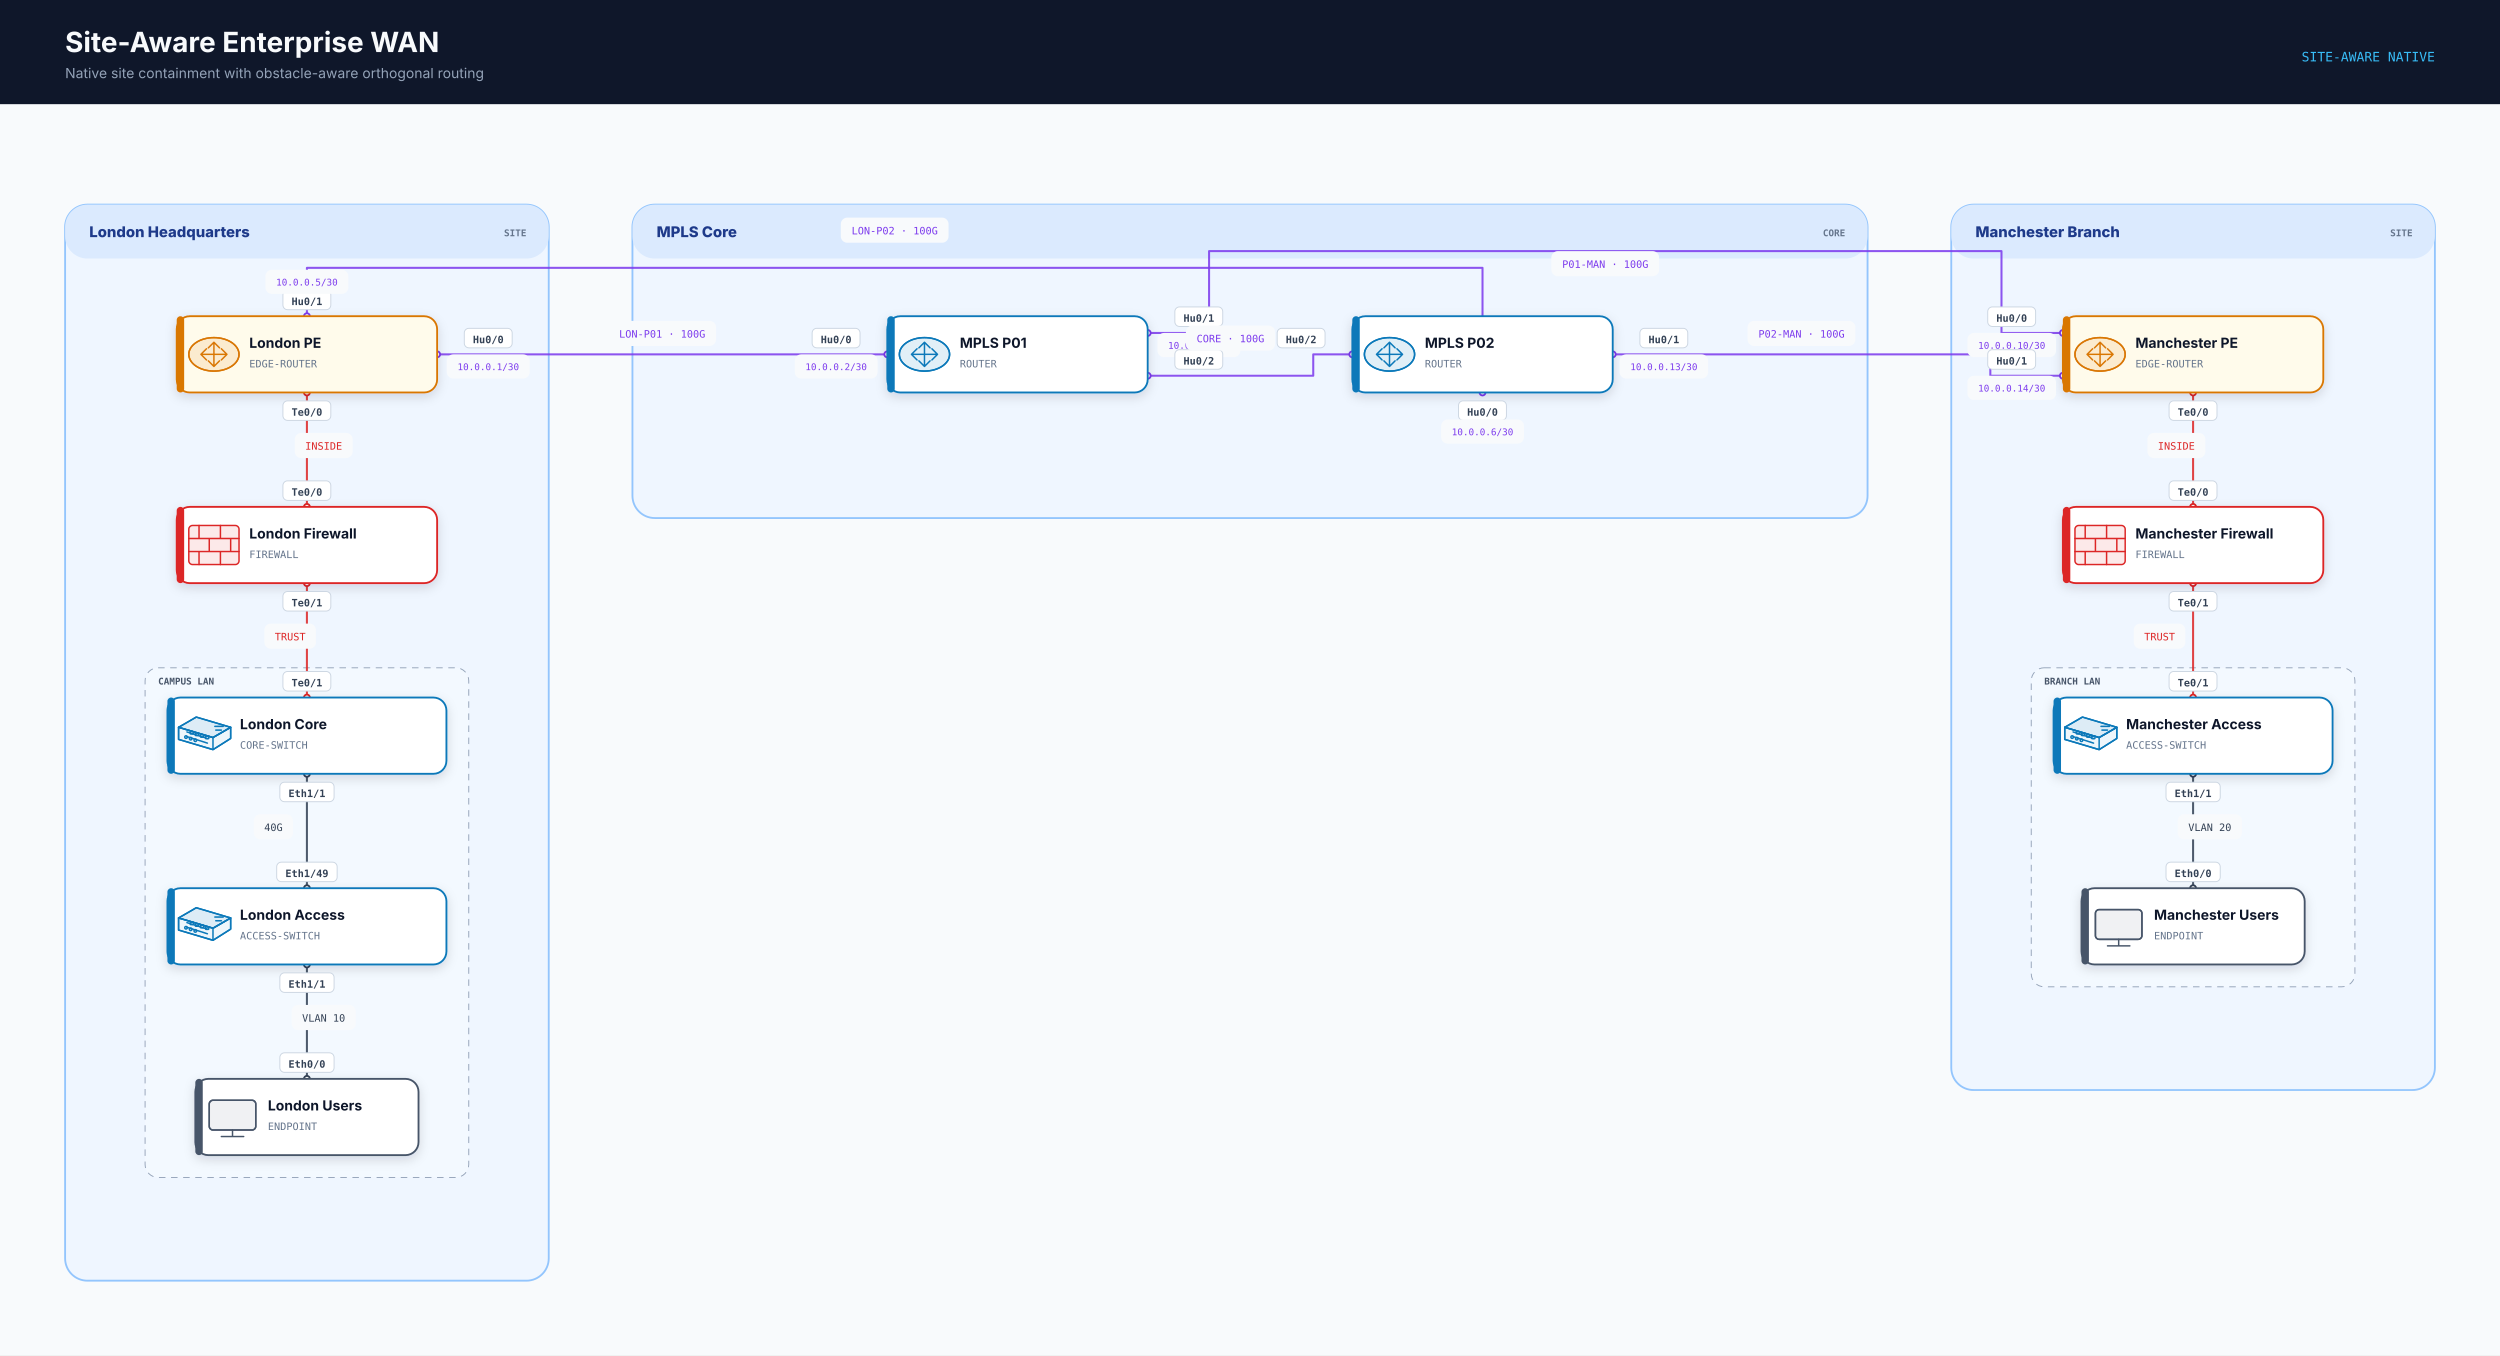
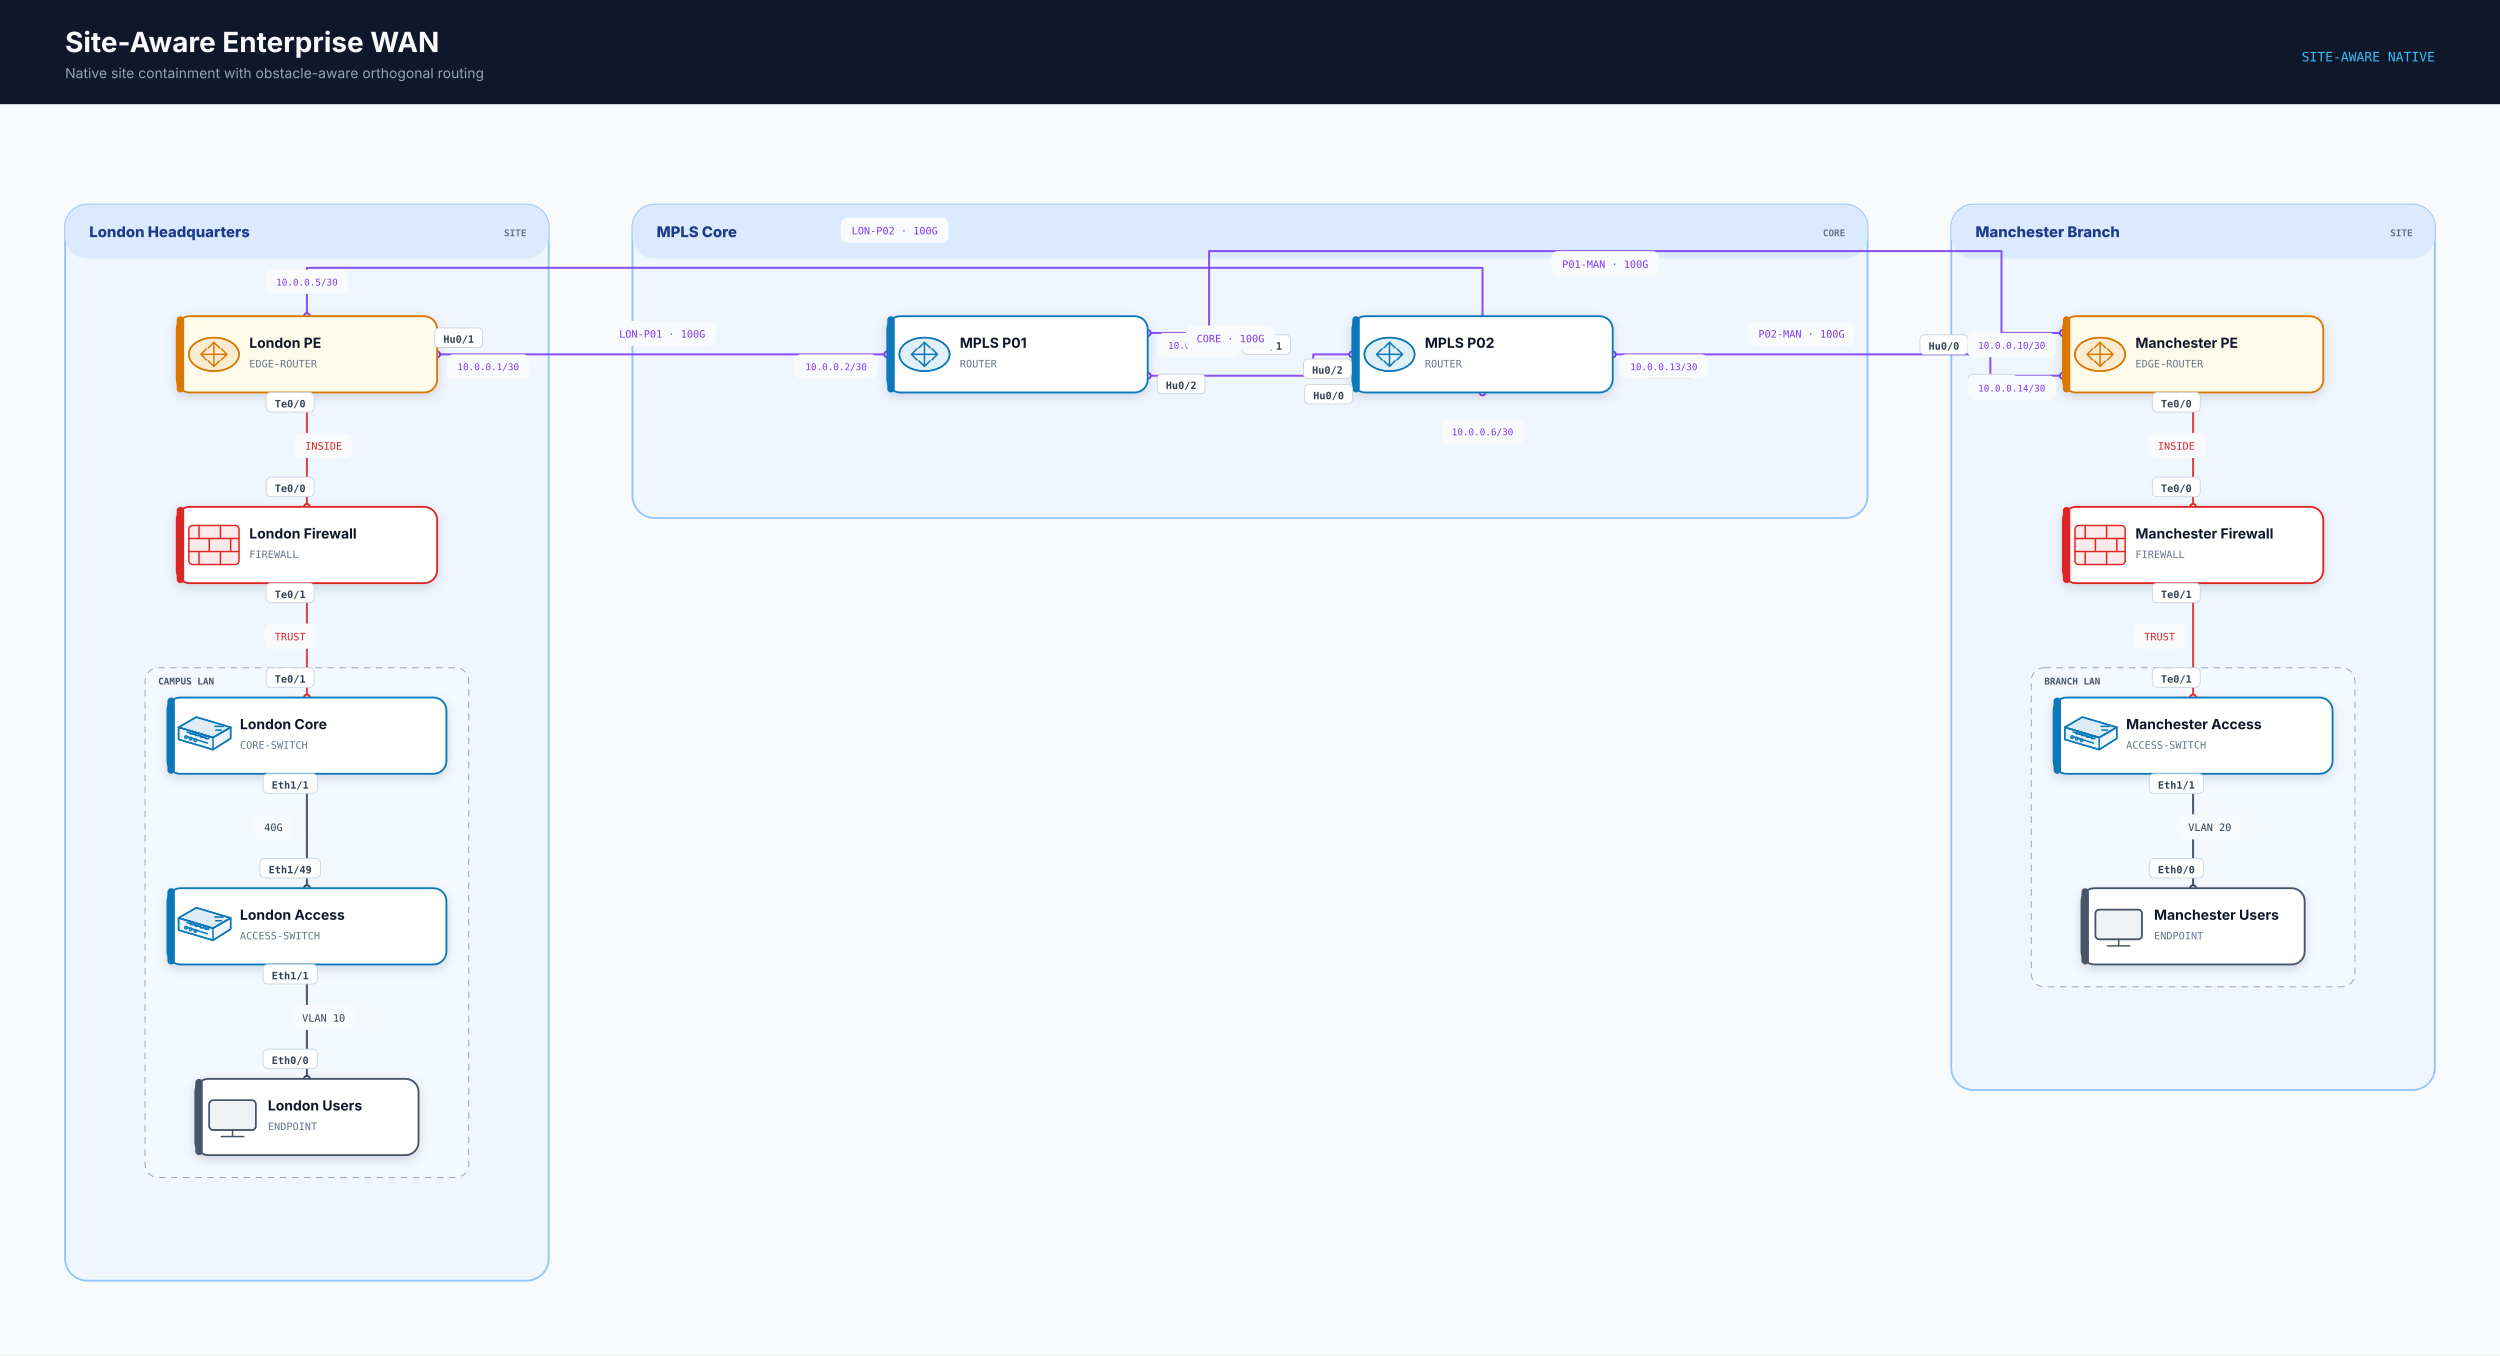
<svg xmlns="http://www.w3.org/2000/svg" class="theme-light" width="2688" height="1457" viewBox="0 0 2688 1457" role="img" shape-rendering="geometricPrecision">
  <defs>
    <filter id="shadow" x="-20%" y="-20%" width="140%" height="150%">
      <feDropShadow dx="0" dy="4" stdDeviation="6" flood-color="#0f172a" flood-opacity=".14" />
    </filter>
  </defs>
  <rect width="100%" height="100%" fill="#f8fafc" />
  <rect x="0" y="0" width="2688" height="112" fill="#0f172a" />
  <text x="70" y="56" fill="#f8fafc" font-family="Inter,Segoe UI,sans-serif" font-size="30" font-weight="700">Site-Aware Enterprise WAN</text>
  <text x="70" y="84" fill="#94a3b8" font-family="Inter,Segoe UI,sans-serif" font-size="15">Native site containment with obstacle-aware orthogonal routing</text>
  <text x="2618" y="66" text-anchor="end" fill="#38bdf8" font-family="ui-monospace,SFMono-Regular,monospace" font-size="14">SITE-AWARE NATIVE</text>
  <g id="site-backgrounds">
    <g id="group-london" class="site site-london" data-netdiag-kind="group">
      <rect x="70.0" y="220.0" width="520.0" height="1157.0" rx="24" fill="#eff6ff" stroke="#93c5fd" stroke-width="2" />
      <rect x="70.0" y="220.0" width="520.0" height="58" rx="24" fill="#dbeafe" />
      <text x="96.0" y="255.0" fill="#1e3a8a" font-family="Inter,Segoe UI,sans-serif" font-size="16" font-weight="800">London Headquarters</text>
      <text x="566.0" y="254.0" text-anchor="end" fill="#64748b" font-family="ui-monospace,SFMono-Regular,monospace" font-size="10" font-weight="700">SITE</text>
    </g>
    <g id="group-mpls-core" class="site site-mpls-core" data-netdiag-kind="group">
      <rect x="680.0" y="220.0" width="1328.0" height="337.0" rx="24" fill="#eff6ff" stroke="#93c5fd" stroke-width="2" />
      <rect x="680.0" y="220.0" width="1328.0" height="58" rx="24" fill="#dbeafe" />
      <text x="706.0" y="255.0" fill="#1e3a8a" font-family="Inter,Segoe UI,sans-serif" font-size="16" font-weight="800">MPLS Core</text>
      <text x="1984.0" y="254.0" text-anchor="end" fill="#64748b" font-family="ui-monospace,SFMono-Regular,monospace" font-size="10" font-weight="700">CORE</text>
    </g>
    <g id="group-manchester" class="site site-manchester" data-netdiag-kind="group">
      <rect x="2098.0" y="220.0" width="520.0" height="952.0" rx="24" fill="#eff6ff" stroke="#93c5fd" stroke-width="2" />
      <rect x="2098.0" y="220.0" width="520.0" height="58" rx="24" fill="#dbeafe" />
      <text x="2124.0" y="255.0" fill="#1e3a8a" font-family="Inter,Segoe UI,sans-serif" font-size="16" font-weight="800">Manchester Branch</text>
      <text x="2594.0" y="254.0" text-anchor="end" fill="#64748b" font-family="ui-monospace,SFMono-Regular,monospace" font-size="10" font-weight="700">SITE</text>
    </g>
    <g id="group-london-lan" class="site-subgroup site-subgroup-london-lan" data-netdiag-kind="group">
      <rect x="156.0" y="718.0" width="348.0" height="548.0" rx="14" fill="#ffffff" fill-opacity=".28" stroke="#94a3b8" stroke-dasharray="7 6" />
      <text x="170.0" y="736.0" fill="#475569" font-family="ui-monospace,SFMono-Regular,monospace" font-size="10" font-weight="750">CAMPUS LAN</text>
    </g>
    <g id="group-manchester-lan" class="site-subgroup site-subgroup-manchester-lan" data-netdiag-kind="group">
      <rect x="2184.0" y="718.0" width="348.0" height="343.0" rx="14" fill="#ffffff" fill-opacity=".28" stroke="#94a3b8" stroke-dasharray="7 6" />
      <text x="2198.0" y="736.0" fill="#475569" font-family="ui-monospace,SFMono-Regular,monospace" font-size="10" font-weight="750">BRANCH LAN</text>
    </g>
  </g>
  <g id="links">
    <g id="link-1" data-netdiag-kind="link">
      <path d="M 470.0 381.0 H 954.0" fill="none" stroke="#7c3aed" stroke-width="2.2" stroke-linecap="round" stroke-linejoin="round" opacity=".86" />
      <circle cx="470.0" cy="381.0" r="3.2" fill="#ffffff" stroke="#7c3aed" stroke-width="2" />
      <circle cx="954.0" cy="381.0" r="3.2" fill="#ffffff" stroke="#7c3aed" stroke-width="2" />
    </g>
    <g id="link-2" data-netdiag-kind="link">
      <path d="M 330.0 340.0 V 288.0 H 1594.0 V 422.0" fill="none" stroke="#7c3aed" stroke-width="2.2" stroke-linecap="round" stroke-linejoin="round" opacity=".86" />
      <circle cx="330.0" cy="340.0" r="3.2" fill="#ffffff" stroke="#7c3aed" stroke-width="2" />
      <circle cx="1594.0" cy="422.0" r="3.2" fill="#ffffff" stroke="#7c3aed" stroke-width="2" />
    </g>
    <g id="link-3" data-netdiag-kind="link">
      <path d="M 1234.0 358.0 H 1300.0 V 270.0 H 2152.0 V 358.0 H 2218.0" fill="none" stroke="#7c3aed" stroke-width="2.2" stroke-linecap="round" stroke-linejoin="round" opacity=".86" />
      <circle cx="1234.0" cy="358.0" r="3.2" fill="#ffffff" stroke="#7c3aed" stroke-width="2" />
      <circle cx="2218.0" cy="358.0" r="3.2" fill="#ffffff" stroke="#7c3aed" stroke-width="2" />
    </g>
    <g id="link-4" data-netdiag-kind="link">
      <path d="M 1734.0 381.0 H 2140.0 V 404.0 H 2218.0" fill="none" stroke="#7c3aed" stroke-width="2.2" stroke-linecap="round" stroke-linejoin="round" opacity=".86" />
      <circle cx="1734.0" cy="381.0" r="3.2" fill="#ffffff" stroke="#7c3aed" stroke-width="2" />
      <circle cx="2218.0" cy="404.0" r="3.2" fill="#ffffff" stroke="#7c3aed" stroke-width="2" />
    </g>
    <g id="link-5" data-netdiag-kind="link">
      <path d="M 1234.0 404.0 H 1412.0 V 381.0 H 1454.0" fill="none" stroke="#7c3aed" stroke-width="2.2" stroke-linecap="round" stroke-linejoin="round" opacity=".86" />
      <circle cx="1234.0" cy="404.0" r="3.2" fill="#ffffff" stroke="#7c3aed" stroke-width="2" />
      <circle cx="1454.0" cy="381.0" r="3.2" fill="#ffffff" stroke="#7c3aed" stroke-width="2" />
    </g>
    <g id="link-6" data-netdiag-kind="link">
      <path d="M 330.0 422.0 V 545.0" fill="none" stroke="#dc2626" stroke-width="2.2" stroke-linecap="round" stroke-linejoin="round" opacity=".86" />
      <circle cx="330.0" cy="422.0" r="3.2" fill="#ffffff" stroke="#dc2626" stroke-width="2" />
      <circle cx="330.0" cy="545.0" r="3.2" fill="#ffffff" stroke="#dc2626" stroke-width="2" />
    </g>
    <g id="link-7" data-netdiag-kind="link">
      <path d="M 330.0 627.0 V 750.0" fill="none" stroke="#dc2626" stroke-width="2.2" stroke-linecap="round" stroke-linejoin="round" opacity=".86" />
      <circle cx="330.0" cy="627.0" r="3.2" fill="#ffffff" stroke="#dc2626" stroke-width="2" />
      <circle cx="330.0" cy="750.0" r="3.2" fill="#ffffff" stroke="#dc2626" stroke-width="2" />
    </g>
    <g id="link-8" data-netdiag-kind="link">
      <path d="M 330.0 832.0 V 955.0" fill="none" stroke="#334155" stroke-width="2.2" stroke-linecap="round" stroke-linejoin="round" opacity=".86" />
      <circle cx="330.0" cy="832.0" r="3.2" fill="#ffffff" stroke="#334155" stroke-width="2" />
      <circle cx="330.0" cy="955.0" r="3.2" fill="#ffffff" stroke="#334155" stroke-width="2" />
    </g>
    <g id="link-9" data-netdiag-kind="link">
      <path d="M 330.0 1037.0 V 1160.0" fill="none" stroke="#334155" stroke-width="2.2" stroke-linecap="round" stroke-linejoin="round" opacity=".86" />
      <circle cx="330.0" cy="1037.0" r="3.2" fill="#ffffff" stroke="#334155" stroke-width="2" />
      <circle cx="330.0" cy="1160.0" r="3.2" fill="#ffffff" stroke="#334155" stroke-width="2" />
    </g>
    <g id="link-10" data-netdiag-kind="link">
      <path d="M 2358.0 422.0 V 545.0" fill="none" stroke="#dc2626" stroke-width="2.2" stroke-linecap="round" stroke-linejoin="round" opacity=".86" />
      <circle cx="2358.0" cy="422.0" r="3.2" fill="#ffffff" stroke="#dc2626" stroke-width="2" />
      <circle cx="2358.0" cy="545.0" r="3.2" fill="#ffffff" stroke="#dc2626" stroke-width="2" />
    </g>
    <g id="link-11" data-netdiag-kind="link">
      <path d="M 2358.0 627.0 V 750.0" fill="none" stroke="#dc2626" stroke-width="2.2" stroke-linecap="round" stroke-linejoin="round" opacity=".86" />
      <circle cx="2358.0" cy="627.0" r="3.2" fill="#ffffff" stroke="#dc2626" stroke-width="2" />
      <circle cx="2358.0" cy="750.0" r="3.2" fill="#ffffff" stroke="#dc2626" stroke-width="2" />
    </g>
    <g id="link-12" data-netdiag-kind="link">
      <path d="M 2358.0 832.0 V 955.0" fill="none" stroke="#334155" stroke-width="2.2" stroke-linecap="round" stroke-linejoin="round" opacity=".86" />
      <circle cx="2358.0" cy="832.0" r="3.2" fill="#ffffff" stroke="#334155" stroke-width="2" />
      <circle cx="2358.0" cy="955.0" r="3.2" fill="#ffffff" stroke="#334155" stroke-width="2" />
    </g>
  </g>
  <g id="nodes">
    <g id="london-access" data-netdiag-kind="node" filter="url(#shadow)">
      <rect x="180.0" y="955.0" width="300.0" height="82.0" rx="14" fill="#ffffff" stroke="#0878b9" stroke-width="2" />
      <rect x="180.0" y="955.0" width="8" height="82.0" rx="4" fill="#0878b9" />
      <g class="device-icon device-icon-access-switch" transform="translate(220.0 996.0)" stroke="#0878b9" fill="none" stroke-width="1.6" stroke-linecap="round" stroke-linejoin="round">
        <path d="M-28 -9 -9 -20 28 -9 9 2Z" fill="#0878b9" fill-opacity=".14" />
        <path d="M-28 -9 9 2 28 -9v12L9 15-28 4Z" fill="#0878b9" fill-opacity=".07" />
        <path d="M-28 -9 -9 -20 28 -9 9 2Z" />
        <path d="M-28 -9v13L9 15 28 3v-12M9 2v13" />
        <path d="M-19 -4 3 3M-19 1 3 8" />
        <rect x="-15.5" y="-4.5" width="3.5" height="2.7" rx=".5" />
        <rect x="-10" y="-2.8" width="3.5" height="2.7" rx=".5" />
        <rect x="-4.5" y="-1.1" width="3.5" height="2.7" rx=".5" />
        <rect x="1" y=".6" width="3.5" height="2.7" rx=".5" />
        <circle cx="-20" cy="1.5" r="1.4" />
        <circle cx="-15" cy="3.2" r="1.4" />
        <circle cx="-10" cy="4.9" r="1.4" />
        <path d="M11 -10h9M12 -6h6" />
      </g>
      <text class="node-title" x="258.0" y="989.0" fill="#0f172a" font-family="Inter,Segoe UI,Arial,sans-serif" font-size="15" font-weight="700">London Access</text>
      <text x="258.0" y="1010.0" fill="#64748b" font-family="ui-monospace,SFMono-Regular,monospace" font-size="11">ACCESS-SWITCH</text>
    </g>
    <g id="london-core" data-netdiag-kind="node" filter="url(#shadow)">
      <rect x="180.0" y="750.0" width="300.0" height="82.0" rx="14" fill="#ffffff" stroke="#0878b9" stroke-width="2" />
      <rect x="180.0" y="750.0" width="8" height="82.0" rx="4" fill="#0878b9" />
      <g class="device-icon device-icon-core-switch" transform="translate(220.0 791.0)" stroke="#0878b9" fill="none" stroke-width="1.6" stroke-linecap="round" stroke-linejoin="round">
        <path d="M-28 -9 -9 -20 28 -9 9 2Z" fill="#0878b9" fill-opacity=".14" />
        <path d="M-28 -9 9 2 28 -9v12L9 15-28 4Z" fill="#0878b9" fill-opacity=".07" />
        <path d="M-28 -9 -9 -20 28 -9 9 2Z" />
        <path d="M-28 -9v13L9 15 28 3v-12M9 2v13" />
        <path d="M-19 -4 3 3M-19 1 3 8" />
        <rect x="-15.5" y="-4.5" width="3.5" height="2.7" rx=".5" />
        <rect x="-10" y="-2.8" width="3.5" height="2.7" rx=".5" />
        <rect x="-4.5" y="-1.1" width="3.5" height="2.7" rx=".5" />
        <rect x="1" y=".6" width="3.5" height="2.7" rx=".5" />
        <circle cx="-20" cy="1.5" r="1.4" />
        <circle cx="-15" cy="3.2" r="1.4" />
        <circle cx="-10" cy="4.9" r="1.4" />
        <path d="M11 -10h9M12 -6h6" />
      </g>
      <text class="node-title" x="258.0" y="784.0" fill="#0f172a" font-family="Inter,Segoe UI,Arial,sans-serif" font-size="15" font-weight="700">London Core</text>
      <text x="258.0" y="805.0" fill="#64748b" font-family="ui-monospace,SFMono-Regular,monospace" font-size="11">CORE-SWITCH</text>
    </g>
    <g id="london-fw" data-netdiag-kind="node" filter="url(#shadow)">
      <rect x="190.0" y="545.0" width="280.0" height="82.0" rx="14" fill="#ffffff" stroke="#dc2626" stroke-width="2" />
      <rect x="190.0" y="545.0" width="8" height="82.0" rx="4" fill="#dc2626" />
      <g class="device-icon device-icon-firewall" transform="translate(230.0 586.0)" stroke="#dc2626" fill="none" stroke-width="1.6" stroke-linecap="round" stroke-linejoin="round">
        <g stroke="#dc2626">
          <rect x="-27" y="-21" width="54" height="42" rx="4" fill="#dc2626" fill-opacity=".10" />
          <path d="M-27-7h54M-27 7h54M-16-21v14M7-21v14M-5-7V7M18-7V7M-16 7v14M7 7v14" />
        </g>
      </g>
      <text class="node-title" x="268.0" y="579.0" fill="#0f172a" font-family="Inter,Segoe UI,Arial,sans-serif" font-size="15" font-weight="700">London Firewall</text>
      <text x="268.0" y="600.0" fill="#64748b" font-family="ui-monospace,SFMono-Regular,monospace" font-size="11">FIREWALL</text>
    </g>
    <g id="london-pe" data-netdiag-kind="node" filter="url(#shadow)">
      <rect x="190.0" y="340.0" width="280.0" height="82.0" rx="14" fill="#fffbeb" stroke="#d97706" stroke-width="2" />
      <rect x="190.0" y="340.0" width="8" height="82.0" rx="4" fill="#d97706" />
      <g class="device-icon device-icon-router" transform="translate(230.0 381.0)" stroke="#d97706" fill="none" stroke-width="1.6" stroke-linecap="round" stroke-linejoin="round">
        <ellipse cx="0" cy="0" rx="27" ry="18" fill="#d97706" fill-opacity=".12" />
        <ellipse cx="0" cy="0" rx="27" ry="18" />
        <path d="M-14 0h28M8-6l6 6-6 6M14 0H-14M-8-6l-6 6 6 6" />
        <path d="M0-13v26M-6-7l6-6 6 6M-6 7l6 6 6-6" />
      </g>
      <text class="node-title" x="268.0" y="374.0" fill="#0f172a" font-family="Inter,Segoe UI,Arial,sans-serif" font-size="15" font-weight="700">London PE</text>
      <text x="268.0" y="395.0" fill="#64748b" font-family="ui-monospace,SFMono-Regular,monospace" font-size="11">EDGE-ROUTER</text>
    </g>
    <g id="london-users" data-netdiag-kind="node" filter="url(#shadow)">
      <rect x="210.0" y="1160.0" width="240.0" height="82.0" rx="14" fill="#ffffff" stroke="#475569" stroke-width="2" />
      <rect x="210.0" y="1160.0" width="8" height="82.0" rx="4" fill="#475569" />
      <g class="device-icon device-icon-users" transform="translate(250.0 1201.0)" stroke="#475569" fill="none" stroke-width="1.6" stroke-linecap="round" stroke-linejoin="round">
        <rect x="-25" y="-18" width="50" height="32" rx="4" fill="#475569" fill-opacity=".08" />
        <rect x="-25" y="-18" width="50" height="32" rx="4" />
        <path d="M-12 21h24M0 14v7" />
      </g>
      <text class="node-title" x="288.0" y="1194.0" fill="#0f172a" font-family="Inter,Segoe UI,Arial,sans-serif" font-size="15" font-weight="700">London Users</text>
      <text x="288.0" y="1215.0" fill="#64748b" font-family="ui-monospace,SFMono-Regular,monospace" font-size="11">ENDPOINT</text>
    </g>
    <g id="manchester-access" data-netdiag-kind="node" filter="url(#shadow)">
      <rect x="2208.0" y="750.0" width="300.0" height="82.0" rx="14" fill="#ffffff" stroke="#0878b9" stroke-width="2" />
      <rect x="2208.0" y="750.0" width="8" height="82.0" rx="4" fill="#0878b9" />
      <g class="device-icon device-icon-access-switch" transform="translate(2248.0 791.0)" stroke="#0878b9" fill="none" stroke-width="1.6" stroke-linecap="round" stroke-linejoin="round">
        <path d="M-28 -9 -9 -20 28 -9 9 2Z" fill="#0878b9" fill-opacity=".14" />
        <path d="M-28 -9 9 2 28 -9v12L9 15-28 4Z" fill="#0878b9" fill-opacity=".07" />
        <path d="M-28 -9 -9 -20 28 -9 9 2Z" />
        <path d="M-28 -9v13L9 15 28 3v-12M9 2v13" />
        <path d="M-19 -4 3 3M-19 1 3 8" />
        <rect x="-15.5" y="-4.5" width="3.5" height="2.7" rx=".5" />
        <rect x="-10" y="-2.8" width="3.5" height="2.7" rx=".5" />
        <rect x="-4.5" y="-1.1" width="3.5" height="2.7" rx=".5" />
        <rect x="1" y=".6" width="3.5" height="2.7" rx=".5" />
        <circle cx="-20" cy="1.5" r="1.4" />
        <circle cx="-15" cy="3.2" r="1.4" />
        <circle cx="-10" cy="4.9" r="1.4" />
        <path d="M11 -10h9M12 -6h6" />
      </g>
      <text class="node-title" x="2286.0" y="784.0" fill="#0f172a" font-family="Inter,Segoe UI,Arial,sans-serif" font-size="15" font-weight="700">Manchester Access</text>
      <text x="2286.0" y="805.0" fill="#64748b" font-family="ui-monospace,SFMono-Regular,monospace" font-size="11">ACCESS-SWITCH</text>
    </g>
    <g id="manchester-fw" data-netdiag-kind="node" filter="url(#shadow)">
      <rect x="2218.0" y="545.0" width="280.0" height="82.0" rx="14" fill="#ffffff" stroke="#dc2626" stroke-width="2" />
      <rect x="2218.0" y="545.0" width="8" height="82.0" rx="4" fill="#dc2626" />
      <g class="device-icon device-icon-firewall" transform="translate(2258.0 586.0)" stroke="#dc2626" fill="none" stroke-width="1.6" stroke-linecap="round" stroke-linejoin="round">
        <g stroke="#dc2626">
          <rect x="-27" y="-21" width="54" height="42" rx="4" fill="#dc2626" fill-opacity=".10" />
          <path d="M-27-7h54M-27 7h54M-16-21v14M7-21v14M-5-7V7M18-7V7M-16 7v14M7 7v14" />
        </g>
      </g>
      <text class="node-title" x="2296.0" y="579.0" fill="#0f172a" font-family="Inter,Segoe UI,Arial,sans-serif" font-size="15" font-weight="700">Manchester Firewall</text>
      <text x="2296.0" y="600.0" fill="#64748b" font-family="ui-monospace,SFMono-Regular,monospace" font-size="11">FIREWALL</text>
    </g>
    <g id="manchester-pe" data-netdiag-kind="node" filter="url(#shadow)">
      <rect x="2218.0" y="340.0" width="280.0" height="82.0" rx="14" fill="#fffbeb" stroke="#d97706" stroke-width="2" />
      <rect x="2218.0" y="340.0" width="8" height="82.0" rx="4" fill="#d97706" />
      <g class="device-icon device-icon-router" transform="translate(2258.0 381.0)" stroke="#d97706" fill="none" stroke-width="1.6" stroke-linecap="round" stroke-linejoin="round">
        <ellipse cx="0" cy="0" rx="27" ry="18" fill="#d97706" fill-opacity=".12" />
        <ellipse cx="0" cy="0" rx="27" ry="18" />
        <path d="M-14 0h28M8-6l6 6-6 6M14 0H-14M-8-6l-6 6 6 6" />
        <path d="M0-13v26M-6-7l6-6 6 6M-6 7l6 6 6-6" />
      </g>
      <text class="node-title" x="2296.0" y="374.0" fill="#0f172a" font-family="Inter,Segoe UI,Arial,sans-serif" font-size="15" font-weight="700">Manchester PE</text>
      <text x="2296.0" y="395.0" fill="#64748b" font-family="ui-monospace,SFMono-Regular,monospace" font-size="11">EDGE-ROUTER</text>
    </g>
    <g id="manchester-users" data-netdiag-kind="node" filter="url(#shadow)">
      <rect x="2238.0" y="955.0" width="240.0" height="82.0" rx="14" fill="#ffffff" stroke="#475569" stroke-width="2" />
      <rect x="2238.0" y="955.0" width="8" height="82.0" rx="4" fill="#475569" />
      <g class="device-icon device-icon-users" transform="translate(2278.0 996.0)" stroke="#475569" fill="none" stroke-width="1.6" stroke-linecap="round" stroke-linejoin="round">
        <rect x="-25" y="-18" width="50" height="32" rx="4" fill="#475569" fill-opacity=".08" />
        <rect x="-25" y="-18" width="50" height="32" rx="4" />
        <path d="M-12 21h24M0 14v7" />
      </g>
      <text class="node-title" x="2316.0" y="989.0" fill="#0f172a" font-family="Inter,Segoe UI,Arial,sans-serif" font-size="15" font-weight="700">Manchester Users</text>
      <text x="2316.0" y="1010.0" fill="#64748b" font-family="ui-monospace,SFMono-Regular,monospace" font-size="11">ENDPOINT</text>
    </g>
    <g id="p-01" data-netdiag-kind="node" filter="url(#shadow)">
      <rect x="954.0" y="340.0" width="280.0" height="82.0" rx="14" fill="#ffffff" stroke="#0878b9" stroke-width="2" />
      <rect x="954.0" y="340.0" width="8" height="82.0" rx="4" fill="#0878b9" />
      <g class="device-icon device-icon-router" transform="translate(994.0 381.0)" stroke="#0878b9" fill="none" stroke-width="1.6" stroke-linecap="round" stroke-linejoin="round">
        <ellipse cx="0" cy="0" rx="27" ry="18" fill="#0878b9" fill-opacity=".12" />
        <ellipse cx="0" cy="0" rx="27" ry="18" />
        <path d="M-14 0h28M8-6l6 6-6 6M14 0H-14M-8-6l-6 6 6 6" />
        <path d="M0-13v26M-6-7l6-6 6 6M-6 7l6 6 6-6" />
      </g>
      <text class="node-title" x="1032.0" y="374.0" fill="#0f172a" font-family="Inter,Segoe UI,Arial,sans-serif" font-size="15" font-weight="700">MPLS P01</text>
      <text x="1032.0" y="395.0" fill="#64748b" font-family="ui-monospace,SFMono-Regular,monospace" font-size="11">ROUTER</text>
    </g>
    <g id="p-02" data-netdiag-kind="node" filter="url(#shadow)">
      <rect x="1454.0" y="340.0" width="280.0" height="82.0" rx="14" fill="#ffffff" stroke="#0878b9" stroke-width="2" />
      <rect x="1454.0" y="340.0" width="8" height="82.0" rx="4" fill="#0878b9" />
      <g class="device-icon device-icon-router" transform="translate(1494.0 381.0)" stroke="#0878b9" fill="none" stroke-width="1.6" stroke-linecap="round" stroke-linejoin="round">
        <ellipse cx="0" cy="0" rx="27" ry="18" fill="#0878b9" fill-opacity=".12" />
        <ellipse cx="0" cy="0" rx="27" ry="18" />
        <path d="M-14 0h28M8-6l6 6-6 6M14 0H-14M-8-6l-6 6 6 6" />
        <path d="M0-13v26M-6-7l6-6 6 6M-6 7l6 6 6-6" />
      </g>
      <text class="node-title" x="1532.0" y="374.0" fill="#0f172a" font-family="Inter,Segoe UI,Arial,sans-serif" font-size="15" font-weight="700">MPLS P02</text>
      <text x="1532.0" y="395.0" fill="#64748b" font-family="ui-monospace,SFMono-Regular,monospace" font-size="11">ROUTER</text>
    </g>
  </g>
  <g id="link-annotations" pointer-events="none">
    <g id="link-annotation-1" class="link-annotation">
-       <rect class="interface-label-badge" x="499.2" y="353.0" width="51.5" height="21.0" rx="5.0" fill="#ffffff" stroke="#cbd5e1" stroke-width="1" />
-       <text class="interface-label-text" x="525.0" y="369.0" text-anchor="middle" fill="#334155" font-family="ui-monospace,SFMono-Regular,monospace" font-size="11" font-weight="650">Hu0/0</text>
-       <rect class="interface-label-badge" x="873.2" y="353.0" width="51.5" height="21.0" rx="5.0" fill="#ffffff" stroke="#cbd5e1" stroke-width="1" />
-       <text class="interface-label-text" x="899.0" y="369.0" text-anchor="middle" fill="#334155" font-family="ui-monospace,SFMono-Regular,monospace" font-size="11" font-weight="650">Hu0/0</text>
+       <rect class="interface-label-badge" x="507.1" y="383.0" width="51.5" height="21.0" rx="5.0" fill="#ffffff" stroke="#cbd5e1" stroke-width="1" />
+       <text class="interface-label-text" x="532.9" y="399.0" text-anchor="middle" fill="#334155" font-family="ui-monospace,SFMono-Regular,monospace" font-size="11" font-weight="650">Hu0/0</text>
+       <rect class="interface-label-badge" x="865.3" y="383.0" width="51.5" height="21.0" rx="5.0" fill="#ffffff" stroke="#cbd5e1" stroke-width="1" />
+       <text class="interface-label-text" x="891.1" y="399.0" text-anchor="middle" fill="#334155" font-family="ui-monospace,SFMono-Regular,monospace" font-size="11" font-weight="650">Hu0/0</text>
      <rect class="label-mask" x="482.4" y="383.0" width="85.1" height="22" rx="5" fill="#f8fafc" stroke="#f8fafc" stroke-width="4" />
      <text x="525.0" y="398.0" text-anchor="middle" fill="#7c3aed" font-family="ui-monospace,SFMono-Regular,monospace" font-size="10" font-weight="500">10.0.0.1/30</text>
      <rect class="label-mask" x="856.5" y="383.0" width="85.1" height="22" rx="5" fill="#f8fafc" stroke="#f8fafc" stroke-width="4" />
      <text x="899.0" y="398.0" text-anchor="middle" fill="#7c3aed" font-family="ui-monospace,SFMono-Regular,monospace" font-size="10" font-weight="500">10.0.0.2/30</text>
      <rect class="label-mask" x="656.0" y="347.0" width="111.9" height="23" rx="5" fill="#f8fafc" stroke="#f8fafc" stroke-width="4" />
      <text x="712.0" y="363.0" text-anchor="middle" fill="#7c3aed" font-family="ui-monospace,SFMono-Regular,monospace" font-size="11" font-weight="500">LON-P01 · 100G</text>
    </g>
    <g id="link-annotation-2" class="link-annotation">
-       <rect class="interface-label-badge" x="304.2" y="312.0" width="51.5" height="21.0" rx="5.0" fill="#ffffff" stroke="#cbd5e1" stroke-width="1" />
-       <text class="interface-label-text" x="330.0" y="328.0" text-anchor="middle" fill="#334155" font-family="ui-monospace,SFMono-Regular,monospace" font-size="11" font-weight="650">Hu0/1</text>
-       <rect class="interface-label-badge" x="1568.2" y="431.0" width="51.5" height="21.0" rx="5.0" fill="#ffffff" stroke="#cbd5e1" stroke-width="1" />
-       <text class="interface-label-text" x="1594.0" y="447.0" text-anchor="middle" fill="#334155" font-family="ui-monospace,SFMono-Regular,monospace" font-size="11" font-weight="650">Hu0/0</text>
+       <rect class="interface-label-badge" x="467.4" y="352.6" width="51.5" height="21.0" rx="5.0" fill="#ffffff" stroke="#cbd5e1" stroke-width="1" />
+       <text class="interface-label-text" x="493.2" y="368.6" text-anchor="middle" fill="#334155" font-family="ui-monospace,SFMono-Regular,monospace" font-size="11" font-weight="650">Hu0/1</text>
+       <rect class="interface-label-badge" x="1402.7" y="413.3" width="51.5" height="21.0" rx="5.0" fill="#ffffff" stroke="#cbd5e1" stroke-width="1" />
+       <text class="interface-label-text" x="1428.5" y="429.3" text-anchor="middle" fill="#334155" font-family="ui-monospace,SFMono-Regular,monospace" font-size="11" font-weight="650">Hu0/0</text>
      <rect class="label-mask" x="287.4" y="292.0" width="85.1" height="22" rx="5" fill="#f8fafc" stroke="#f8fafc" stroke-width="4" />
      <text x="330.0" y="307.0" text-anchor="middle" fill="#7c3aed" font-family="ui-monospace,SFMono-Regular,monospace" font-size="10" font-weight="500">10.0.0.5/30</text>
      <rect class="label-mask" x="1551.5" y="453.0" width="85.1" height="22" rx="5" fill="#f8fafc" stroke="#f8fafc" stroke-width="4" />
      <text x="1594.0" y="468.0" text-anchor="middle" fill="#7c3aed" font-family="ui-monospace,SFMono-Regular,monospace" font-size="10" font-weight="500">10.0.0.6/30</text>
      <rect class="label-mask" x="906.0" y="236.0" width="111.9" height="23" rx="5" fill="#f8fafc" stroke="#f8fafc" stroke-width="4" />
      <text x="962.0" y="252.0" text-anchor="middle" fill="#7c3aed" font-family="ui-monospace,SFMono-Regular,monospace" font-size="11" font-weight="500">LON-P02 · 100G</text>
    </g>
    <g id="link-annotation-3" class="link-annotation">
-       <rect class="interface-label-badge" x="1263.2" y="330.0" width="51.5" height="21.0" rx="5.0" fill="#ffffff" stroke="#cbd5e1" stroke-width="1" />
-       <text class="interface-label-text" x="1289.0" y="346.0" text-anchor="middle" fill="#334155" font-family="ui-monospace,SFMono-Regular,monospace" font-size="11" font-weight="650">Hu0/1</text>
-       <rect class="interface-label-badge" x="2137.2" y="330.0" width="51.5" height="21.0" rx="5.0" fill="#ffffff" stroke="#cbd5e1" stroke-width="1" />
-       <text class="interface-label-text" x="2163.0" y="346.0" text-anchor="middle" fill="#334155" font-family="ui-monospace,SFMono-Regular,monospace" font-size="11" font-weight="650">Hu0/0</text>
+       <rect class="interface-label-badge" x="1336.1" y="360.0" width="51.5" height="21.0" rx="5.0" fill="#ffffff" stroke="#cbd5e1" stroke-width="1" />
+       <text class="interface-label-text" x="1361.9" y="376.0" text-anchor="middle" fill="#334155" font-family="ui-monospace,SFMono-Regular,monospace" font-size="11" font-weight="650">Hu0/1</text>
+       <rect class="interface-label-badge" x="2064.3" y="360.0" width="51.5" height="21.0" rx="5.0" fill="#ffffff" stroke="#cbd5e1" stroke-width="1" />
+       <text class="interface-label-text" x="2090.1" y="376.0" text-anchor="middle" fill="#334155" font-family="ui-monospace,SFMono-Regular,monospace" font-size="11" font-weight="650">Hu0/0</text>
      <rect class="label-mask" x="1246.5" y="360.0" width="85.1" height="22" rx="5" fill="#f8fafc" stroke="#f8fafc" stroke-width="4" />
      <text x="1289.0" y="375.0" text-anchor="middle" fill="#7c3aed" font-family="ui-monospace,SFMono-Regular,monospace" font-size="10" font-weight="500">10.0.0.9/30</text>
      <rect class="label-mask" x="2117.4" y="360.0" width="91.2" height="22" rx="5" fill="#f8fafc" stroke="#f8fafc" stroke-width="4" />
      <text x="2163.0" y="375.0" text-anchor="middle" fill="#7c3aed" font-family="ui-monospace,SFMono-Regular,monospace" font-size="10" font-weight="500">10.0.0.10/30</text>
      <rect class="label-mask" x="1670.0" y="272.0" width="111.9" height="23" rx="5" fill="#f8fafc" stroke="#f8fafc" stroke-width="4" />
      <text x="1726.0" y="288.0" text-anchor="middle" fill="#7c3aed" font-family="ui-monospace,SFMono-Regular,monospace" font-size="11" font-weight="500">P01-MAN · 100G</text>
    </g>
    <g id="link-annotation-4" class="link-annotation">
-       <rect class="interface-label-badge" x="1763.2" y="353.0" width="51.5" height="21.0" rx="5.0" fill="#ffffff" stroke="#cbd5e1" stroke-width="1" />
-       <text class="interface-label-text" x="1789.0" y="369.0" text-anchor="middle" fill="#334155" font-family="ui-monospace,SFMono-Regular,monospace" font-size="11" font-weight="650">Hu0/1</text>
-       <rect class="interface-label-badge" x="2137.2" y="376.0" width="51.5" height="21.0" rx="5.0" fill="#ffffff" stroke="#cbd5e1" stroke-width="1" />
-       <text class="interface-label-text" x="2163.0" y="392.0" text-anchor="middle" fill="#334155" font-family="ui-monospace,SFMono-Regular,monospace" font-size="11" font-weight="650">Hu0/1</text>
+       <rect class="interface-label-badge" x="1770.3" y="386.0" width="51.5" height="21.0" rx="5.0" fill="#ffffff" stroke="#cbd5e1" stroke-width="1" />
+       <text class="interface-label-text" x="1796.1" y="402.0" text-anchor="middle" fill="#334155" font-family="ui-monospace,SFMono-Regular,monospace" font-size="11" font-weight="650">Hu0/1</text>
+       <rect class="interface-label-badge" x="2116.4" y="402.4" width="51.5" height="21.0" rx="5.0" fill="#ffffff" stroke="#cbd5e1" stroke-width="1" />
+       <text class="interface-label-text" x="2142.1" y="418.4" text-anchor="middle" fill="#334155" font-family="ui-monospace,SFMono-Regular,monospace" font-size="11" font-weight="650">Hu0/1</text>
      <rect class="label-mask" x="1743.4" y="383.0" width="91.2" height="22" rx="5" fill="#f8fafc" stroke="#f8fafc" stroke-width="4" />
      <text x="1789.0" y="398.0" text-anchor="middle" fill="#7c3aed" font-family="ui-monospace,SFMono-Regular,monospace" font-size="10" font-weight="500">10.0.0.13/30</text>
      <rect class="label-mask" x="2117.4" y="406.0" width="91.2" height="22" rx="5" fill="#f8fafc" stroke="#f8fafc" stroke-width="4" />
      <text x="2163.0" y="421.0" text-anchor="middle" fill="#7c3aed" font-family="ui-monospace,SFMono-Regular,monospace" font-size="10" font-weight="500">10.0.0.14/30</text>
      <rect class="label-mask" x="1881.0" y="347.0" width="111.9" height="23" rx="5" fill="#f8fafc" stroke="#f8fafc" stroke-width="4" />
      <text x="1937.0" y="363.0" text-anchor="middle" fill="#7c3aed" font-family="ui-monospace,SFMono-Regular,monospace" font-size="11" font-weight="500">P02-MAN · 100G</text>
    </g>
    <g id="link-annotation-5" class="link-annotation">
-       <rect class="interface-label-badge" x="1263.2" y="376.0" width="51.5" height="21.0" rx="5.0" fill="#ffffff" stroke="#cbd5e1" stroke-width="1" />
-       <text class="interface-label-text" x="1289.0" y="392.0" text-anchor="middle" fill="#334155" font-family="ui-monospace,SFMono-Regular,monospace" font-size="11" font-weight="650">Hu0/2</text>
-       <rect class="interface-label-badge" x="1373.2" y="353.0" width="51.5" height="21.0" rx="5.0" fill="#ffffff" stroke="#cbd5e1" stroke-width="1" />
-       <text class="interface-label-text" x="1399.0" y="369.0" text-anchor="middle" fill="#334155" font-family="ui-monospace,SFMono-Regular,monospace" font-size="11" font-weight="650">Hu0/2</text>
+       <rect class="interface-label-badge" x="1244.2" y="402.3" width="51.5" height="21.0" rx="5.0" fill="#ffffff" stroke="#cbd5e1" stroke-width="1" />
+       <text class="interface-label-text" x="1270.0" y="418.3" text-anchor="middle" fill="#334155" font-family="ui-monospace,SFMono-Regular,monospace" font-size="11" font-weight="650">Hu0/2</text>
+       <rect class="interface-label-badge" x="1401.5" y="385.9" width="51.5" height="21.0" rx="5.0" fill="#ffffff" stroke="#cbd5e1" stroke-width="1" />
+       <text class="interface-label-text" x="1427.3" y="401.9" text-anchor="middle" fill="#334155" font-family="ui-monospace,SFMono-Regular,monospace" font-size="11" font-weight="650">Hu0/2</text>
      <rect class="label-mask" x="1277.1" y="352.0" width="91.8" height="23" rx="5" fill="#f8fafc" stroke="#f8fafc" stroke-width="4" />
      <text x="1323.0" y="368.0" text-anchor="middle" fill="#7c3aed" font-family="ui-monospace,SFMono-Regular,monospace" font-size="11" font-weight="500">CORE · 100G</text>
    </g>
    <g id="link-annotation-6" class="link-annotation">
-       <rect class="interface-label-badge" x="304.2" y="431.0" width="51.5" height="21.0" rx="5.0" fill="#ffffff" stroke="#cbd5e1" stroke-width="1" />
-       <text class="interface-label-text" x="330.0" y="447.0" text-anchor="middle" fill="#334155" font-family="ui-monospace,SFMono-Regular,monospace" font-size="11" font-weight="650">Te0/0</text>
-       <rect class="interface-label-badge" x="304.2" y="517.0" width="51.5" height="21.0" rx="5.0" fill="#ffffff" stroke="#cbd5e1" stroke-width="1" />
-       <text class="interface-label-text" x="330.0" y="533.0" text-anchor="middle" fill="#334155" font-family="ui-monospace,SFMono-Regular,monospace" font-size="11" font-weight="650">Te0/0</text>
+       <rect class="interface-label-badge" x="286.2" y="422.0" width="51.5" height="21.0" rx="5.0" fill="#ffffff" stroke="#cbd5e1" stroke-width="1" />
+       <text class="interface-label-text" x="312.0" y="438.0" text-anchor="middle" fill="#334155" font-family="ui-monospace,SFMono-Regular,monospace" font-size="11" font-weight="650">Te0/0</text>
+       <rect class="interface-label-badge" x="286.2" y="513.0" width="51.5" height="21.0" rx="5.0" fill="#ffffff" stroke="#cbd5e1" stroke-width="1" />
+       <text class="interface-label-text" x="312.0" y="529.0" text-anchor="middle" fill="#334155" font-family="ui-monospace,SFMono-Regular,monospace" font-size="11" font-weight="650">Te0/0</text>
      <rect class="label-mask" x="318.9" y="467.5" width="58.3" height="23" rx="5" fill="#f8fafc" stroke="#f8fafc" stroke-width="4" />
      <text x="348.0" y="483.5" text-anchor="middle" fill="#dc2626" font-family="ui-monospace,SFMono-Regular,monospace" font-size="11" font-weight="500">INSIDE</text>
    </g>
    <g id="link-annotation-7" class="link-annotation">
-       <rect class="interface-label-badge" x="304.2" y="636.0" width="51.5" height="21.0" rx="5.0" fill="#ffffff" stroke="#cbd5e1" stroke-width="1" />
-       <text class="interface-label-text" x="330.0" y="652.0" text-anchor="middle" fill="#334155" font-family="ui-monospace,SFMono-Regular,monospace" font-size="11" font-weight="650">Te0/1</text>
-       <rect class="interface-label-badge" x="304.2" y="722.0" width="51.5" height="21.0" rx="5.0" fill="#ffffff" stroke="#cbd5e1" stroke-width="1" />
-       <text class="interface-label-text" x="330.0" y="738.0" text-anchor="middle" fill="#334155" font-family="ui-monospace,SFMono-Regular,monospace" font-size="11" font-weight="650">Te0/1</text>
+       <rect class="interface-label-badge" x="286.2" y="627.0" width="51.5" height="21.0" rx="5.0" fill="#ffffff" stroke="#cbd5e1" stroke-width="1" />
+       <text class="interface-label-text" x="312.0" y="643.0" text-anchor="middle" fill="#334155" font-family="ui-monospace,SFMono-Regular,monospace" font-size="11" font-weight="650">Te0/1</text>
+       <rect class="interface-label-badge" x="286.2" y="718.0" width="51.5" height="21.0" rx="5.0" fill="#ffffff" stroke="#cbd5e1" stroke-width="1" />
+       <text class="interface-label-text" x="312.0" y="734.0" text-anchor="middle" fill="#334155" font-family="ui-monospace,SFMono-Regular,monospace" font-size="11" font-weight="650">Te0/1</text>
      <rect class="label-mask" x="286.2" y="672.5" width="51.5" height="23" rx="5" fill="#f8fafc" stroke="#f8fafc" stroke-width="4" />
      <text x="312.0" y="688.5" text-anchor="middle" fill="#dc2626" font-family="ui-monospace,SFMono-Regular,monospace" font-size="11" font-weight="500">TRUST</text>
    </g>
    <g id="link-annotation-8" class="link-annotation">
-       <rect class="interface-label-badge" x="300.9" y="841.0" width="58.3" height="21.0" rx="5.0" fill="#ffffff" stroke="#cbd5e1" stroke-width="1" />
-       <text class="interface-label-text" x="330.0" y="857.0" text-anchor="middle" fill="#334155" font-family="ui-monospace,SFMono-Regular,monospace" font-size="11" font-weight="650">Eth1/1</text>
-       <rect class="interface-label-badge" x="297.5" y="927.0" width="65.0" height="21.0" rx="5.0" fill="#ffffff" stroke="#cbd5e1" stroke-width="1" />
-       <text class="interface-label-text" x="330.0" y="943.0" text-anchor="middle" fill="#334155" font-family="ui-monospace,SFMono-Regular,monospace" font-size="11" font-weight="650">Eth1/49</text>
+       <rect class="interface-label-badge" x="282.9" y="832.0" width="58.3" height="21.0" rx="5.0" fill="#ffffff" stroke="#cbd5e1" stroke-width="1" />
+       <text class="interface-label-text" x="312.0" y="848.0" text-anchor="middle" fill="#334155" font-family="ui-monospace,SFMono-Regular,monospace" font-size="11" font-weight="650">Eth1/1</text>
+       <rect class="interface-label-badge" x="279.5" y="923.0" width="65.0" height="21.0" rx="5.0" fill="#ffffff" stroke="#cbd5e1" stroke-width="1" />
+       <text class="interface-label-text" x="312.0" y="939.0" text-anchor="middle" fill="#334155" font-family="ui-monospace,SFMono-Regular,monospace" font-size="11" font-weight="650">Eth1/49</text>
      <rect class="label-mask" x="274.9" y="877.5" width="38.1" height="23" rx="5" fill="#f8fafc" stroke="#f8fafc" stroke-width="4" />
      <text x="294.0" y="893.5" text-anchor="middle" fill="#334155" font-family="ui-monospace,SFMono-Regular,monospace" font-size="11" font-weight="500">40G</text>
    </g>
    <g id="link-annotation-9" class="link-annotation">
-       <rect class="interface-label-badge" x="300.9" y="1046.0" width="58.3" height="21.0" rx="5.0" fill="#ffffff" stroke="#cbd5e1" stroke-width="1" />
-       <text class="interface-label-text" x="330.0" y="1062.0" text-anchor="middle" fill="#334155" font-family="ui-monospace,SFMono-Regular,monospace" font-size="11" font-weight="650">Eth1/1</text>
-       <rect class="interface-label-badge" x="300.9" y="1132.0" width="58.3" height="21.0" rx="5.0" fill="#ffffff" stroke="#cbd5e1" stroke-width="1" />
-       <text class="interface-label-text" x="330.0" y="1148.0" text-anchor="middle" fill="#334155" font-family="ui-monospace,SFMono-Regular,monospace" font-size="11" font-weight="650">Eth0/0</text>
+       <rect class="interface-label-badge" x="282.9" y="1037.0" width="58.3" height="21.0" rx="5.0" fill="#ffffff" stroke="#cbd5e1" stroke-width="1" />
+       <text class="interface-label-text" x="312.0" y="1053.0" text-anchor="middle" fill="#334155" font-family="ui-monospace,SFMono-Regular,monospace" font-size="11" font-weight="650">Eth1/1</text>
+       <rect class="interface-label-badge" x="282.9" y="1128.0" width="58.3" height="21.0" rx="5.0" fill="#ffffff" stroke="#cbd5e1" stroke-width="1" />
+       <text class="interface-label-text" x="312.0" y="1144.0" text-anchor="middle" fill="#334155" font-family="ui-monospace,SFMono-Regular,monospace" font-size="11" font-weight="650">Eth0/0</text>
      <rect class="label-mask" x="315.5" y="1082.5" width="65.0" height="23" rx="5" fill="#f8fafc" stroke="#f8fafc" stroke-width="4" />
      <text x="348.0" y="1098.5" text-anchor="middle" fill="#334155" font-family="ui-monospace,SFMono-Regular,monospace" font-size="11" font-weight="500">VLAN 10</text>
    </g>
    <g id="link-annotation-10" class="link-annotation">
-       <rect class="interface-label-badge" x="2332.2" y="431.0" width="51.5" height="21.0" rx="5.0" fill="#ffffff" stroke="#cbd5e1" stroke-width="1" />
-       <text class="interface-label-text" x="2358.0" y="447.0" text-anchor="middle" fill="#334155" font-family="ui-monospace,SFMono-Regular,monospace" font-size="11" font-weight="650">Te0/0</text>
-       <rect class="interface-label-badge" x="2332.2" y="517.0" width="51.5" height="21.0" rx="5.0" fill="#ffffff" stroke="#cbd5e1" stroke-width="1" />
-       <text class="interface-label-text" x="2358.0" y="533.0" text-anchor="middle" fill="#334155" font-family="ui-monospace,SFMono-Regular,monospace" font-size="11" font-weight="650">Te0/0</text>
+       <rect class="interface-label-badge" x="2314.2" y="422.0" width="51.5" height="21.0" rx="5.0" fill="#ffffff" stroke="#cbd5e1" stroke-width="1" />
+       <text class="interface-label-text" x="2340.0" y="438.0" text-anchor="middle" fill="#334155" font-family="ui-monospace,SFMono-Regular,monospace" font-size="11" font-weight="650">Te0/0</text>
+       <rect class="interface-label-badge" x="2314.2" y="513.0" width="51.5" height="21.0" rx="5.0" fill="#ffffff" stroke="#cbd5e1" stroke-width="1" />
+       <text class="interface-label-text" x="2340.0" y="529.0" text-anchor="middle" fill="#334155" font-family="ui-monospace,SFMono-Regular,monospace" font-size="11" font-weight="650">Te0/0</text>
      <rect class="label-mask" x="2310.9" y="467.5" width="58.3" height="23" rx="5" fill="#f8fafc" stroke="#f8fafc" stroke-width="4" />
      <text x="2340.0" y="483.5" text-anchor="middle" fill="#dc2626" font-family="ui-monospace,SFMono-Regular,monospace" font-size="11" font-weight="500">INSIDE</text>
    </g>
    <g id="link-annotation-11" class="link-annotation">
-       <rect class="interface-label-badge" x="2332.2" y="636.0" width="51.5" height="21.0" rx="5.0" fill="#ffffff" stroke="#cbd5e1" stroke-width="1" />
-       <text class="interface-label-text" x="2358.0" y="652.0" text-anchor="middle" fill="#334155" font-family="ui-monospace,SFMono-Regular,monospace" font-size="11" font-weight="650">Te0/1</text>
-       <rect class="interface-label-badge" x="2332.2" y="722.0" width="51.5" height="21.0" rx="5.0" fill="#ffffff" stroke="#cbd5e1" stroke-width="1" />
-       <text class="interface-label-text" x="2358.0" y="738.0" text-anchor="middle" fill="#334155" font-family="ui-monospace,SFMono-Regular,monospace" font-size="11" font-weight="650">Te0/1</text>
+       <rect class="interface-label-badge" x="2314.2" y="627.0" width="51.5" height="21.0" rx="5.0" fill="#ffffff" stroke="#cbd5e1" stroke-width="1" />
+       <text class="interface-label-text" x="2340.0" y="643.0" text-anchor="middle" fill="#334155" font-family="ui-monospace,SFMono-Regular,monospace" font-size="11" font-weight="650">Te0/1</text>
+       <rect class="interface-label-badge" x="2314.2" y="718.0" width="51.5" height="21.0" rx="5.0" fill="#ffffff" stroke="#cbd5e1" stroke-width="1" />
+       <text class="interface-label-text" x="2340.0" y="734.0" text-anchor="middle" fill="#334155" font-family="ui-monospace,SFMono-Regular,monospace" font-size="11" font-weight="650">Te0/1</text>
      <rect class="label-mask" x="2296.2" y="672.5" width="51.5" height="23" rx="5" fill="#f8fafc" stroke="#f8fafc" stroke-width="4" />
      <text x="2322.0" y="688.5" text-anchor="middle" fill="#dc2626" font-family="ui-monospace,SFMono-Regular,monospace" font-size="11" font-weight="500">TRUST</text>
    </g>
    <g id="link-annotation-12" class="link-annotation">
-       <rect class="interface-label-badge" x="2328.9" y="841.0" width="58.3" height="21.0" rx="5.0" fill="#ffffff" stroke="#cbd5e1" stroke-width="1" />
-       <text class="interface-label-text" x="2358.0" y="857.0" text-anchor="middle" fill="#334155" font-family="ui-monospace,SFMono-Regular,monospace" font-size="11" font-weight="650">Eth1/1</text>
-       <rect class="interface-label-badge" x="2328.9" y="927.0" width="58.3" height="21.0" rx="5.0" fill="#ffffff" stroke="#cbd5e1" stroke-width="1" />
-       <text class="interface-label-text" x="2358.0" y="943.0" text-anchor="middle" fill="#334155" font-family="ui-monospace,SFMono-Regular,monospace" font-size="11" font-weight="650">Eth0/0</text>
+       <rect class="interface-label-badge" x="2310.9" y="832.0" width="58.3" height="21.0" rx="5.0" fill="#ffffff" stroke="#cbd5e1" stroke-width="1" />
+       <text class="interface-label-text" x="2340.0" y="848.0" text-anchor="middle" fill="#334155" font-family="ui-monospace,SFMono-Regular,monospace" font-size="11" font-weight="650">Eth1/1</text>
+       <rect class="interface-label-badge" x="2310.9" y="923.0" width="58.3" height="21.0" rx="5.0" fill="#ffffff" stroke="#cbd5e1" stroke-width="1" />
+       <text class="interface-label-text" x="2340.0" y="939.0" text-anchor="middle" fill="#334155" font-family="ui-monospace,SFMono-Regular,monospace" font-size="11" font-weight="650">Eth0/0</text>
      <rect class="label-mask" x="2343.5" y="877.5" width="65.0" height="23" rx="5" fill="#f8fafc" stroke="#f8fafc" stroke-width="4" />
      <text x="2376.0" y="893.5" text-anchor="middle" fill="#334155" font-family="ui-monospace,SFMono-Regular,monospace" font-size="11" font-weight="500">VLAN 20</text>
    </g>
  </g>
</svg>
